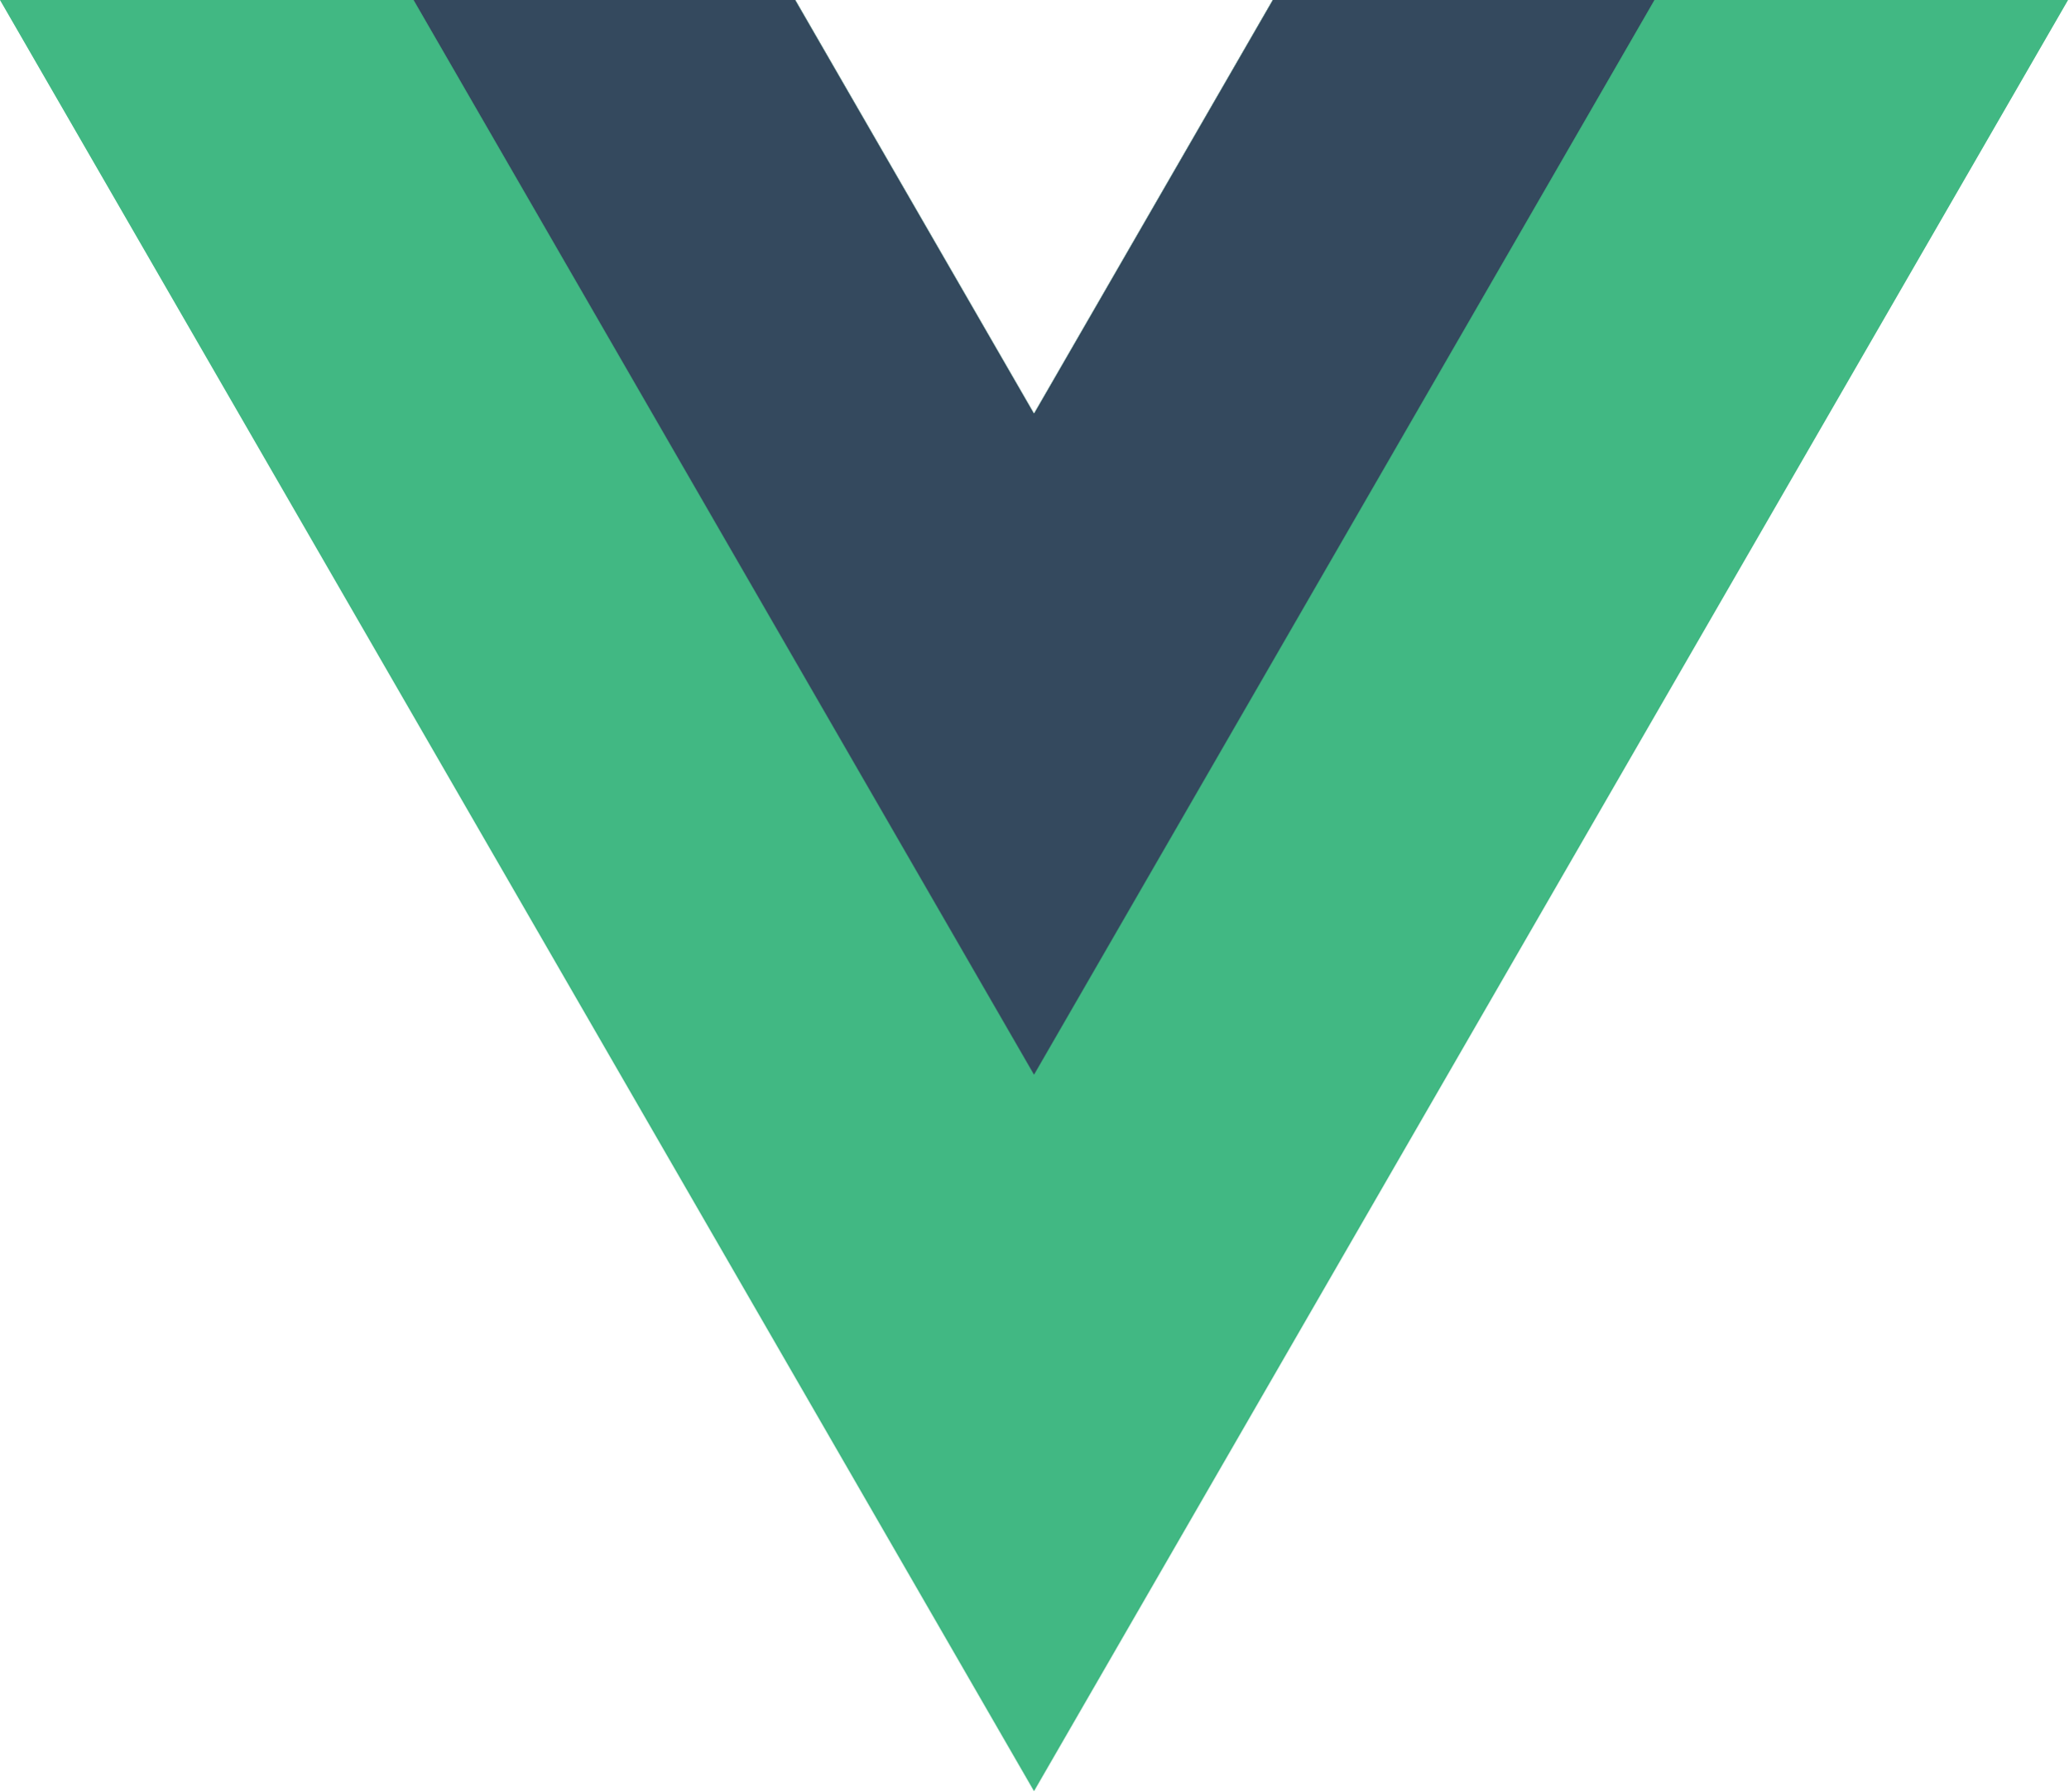
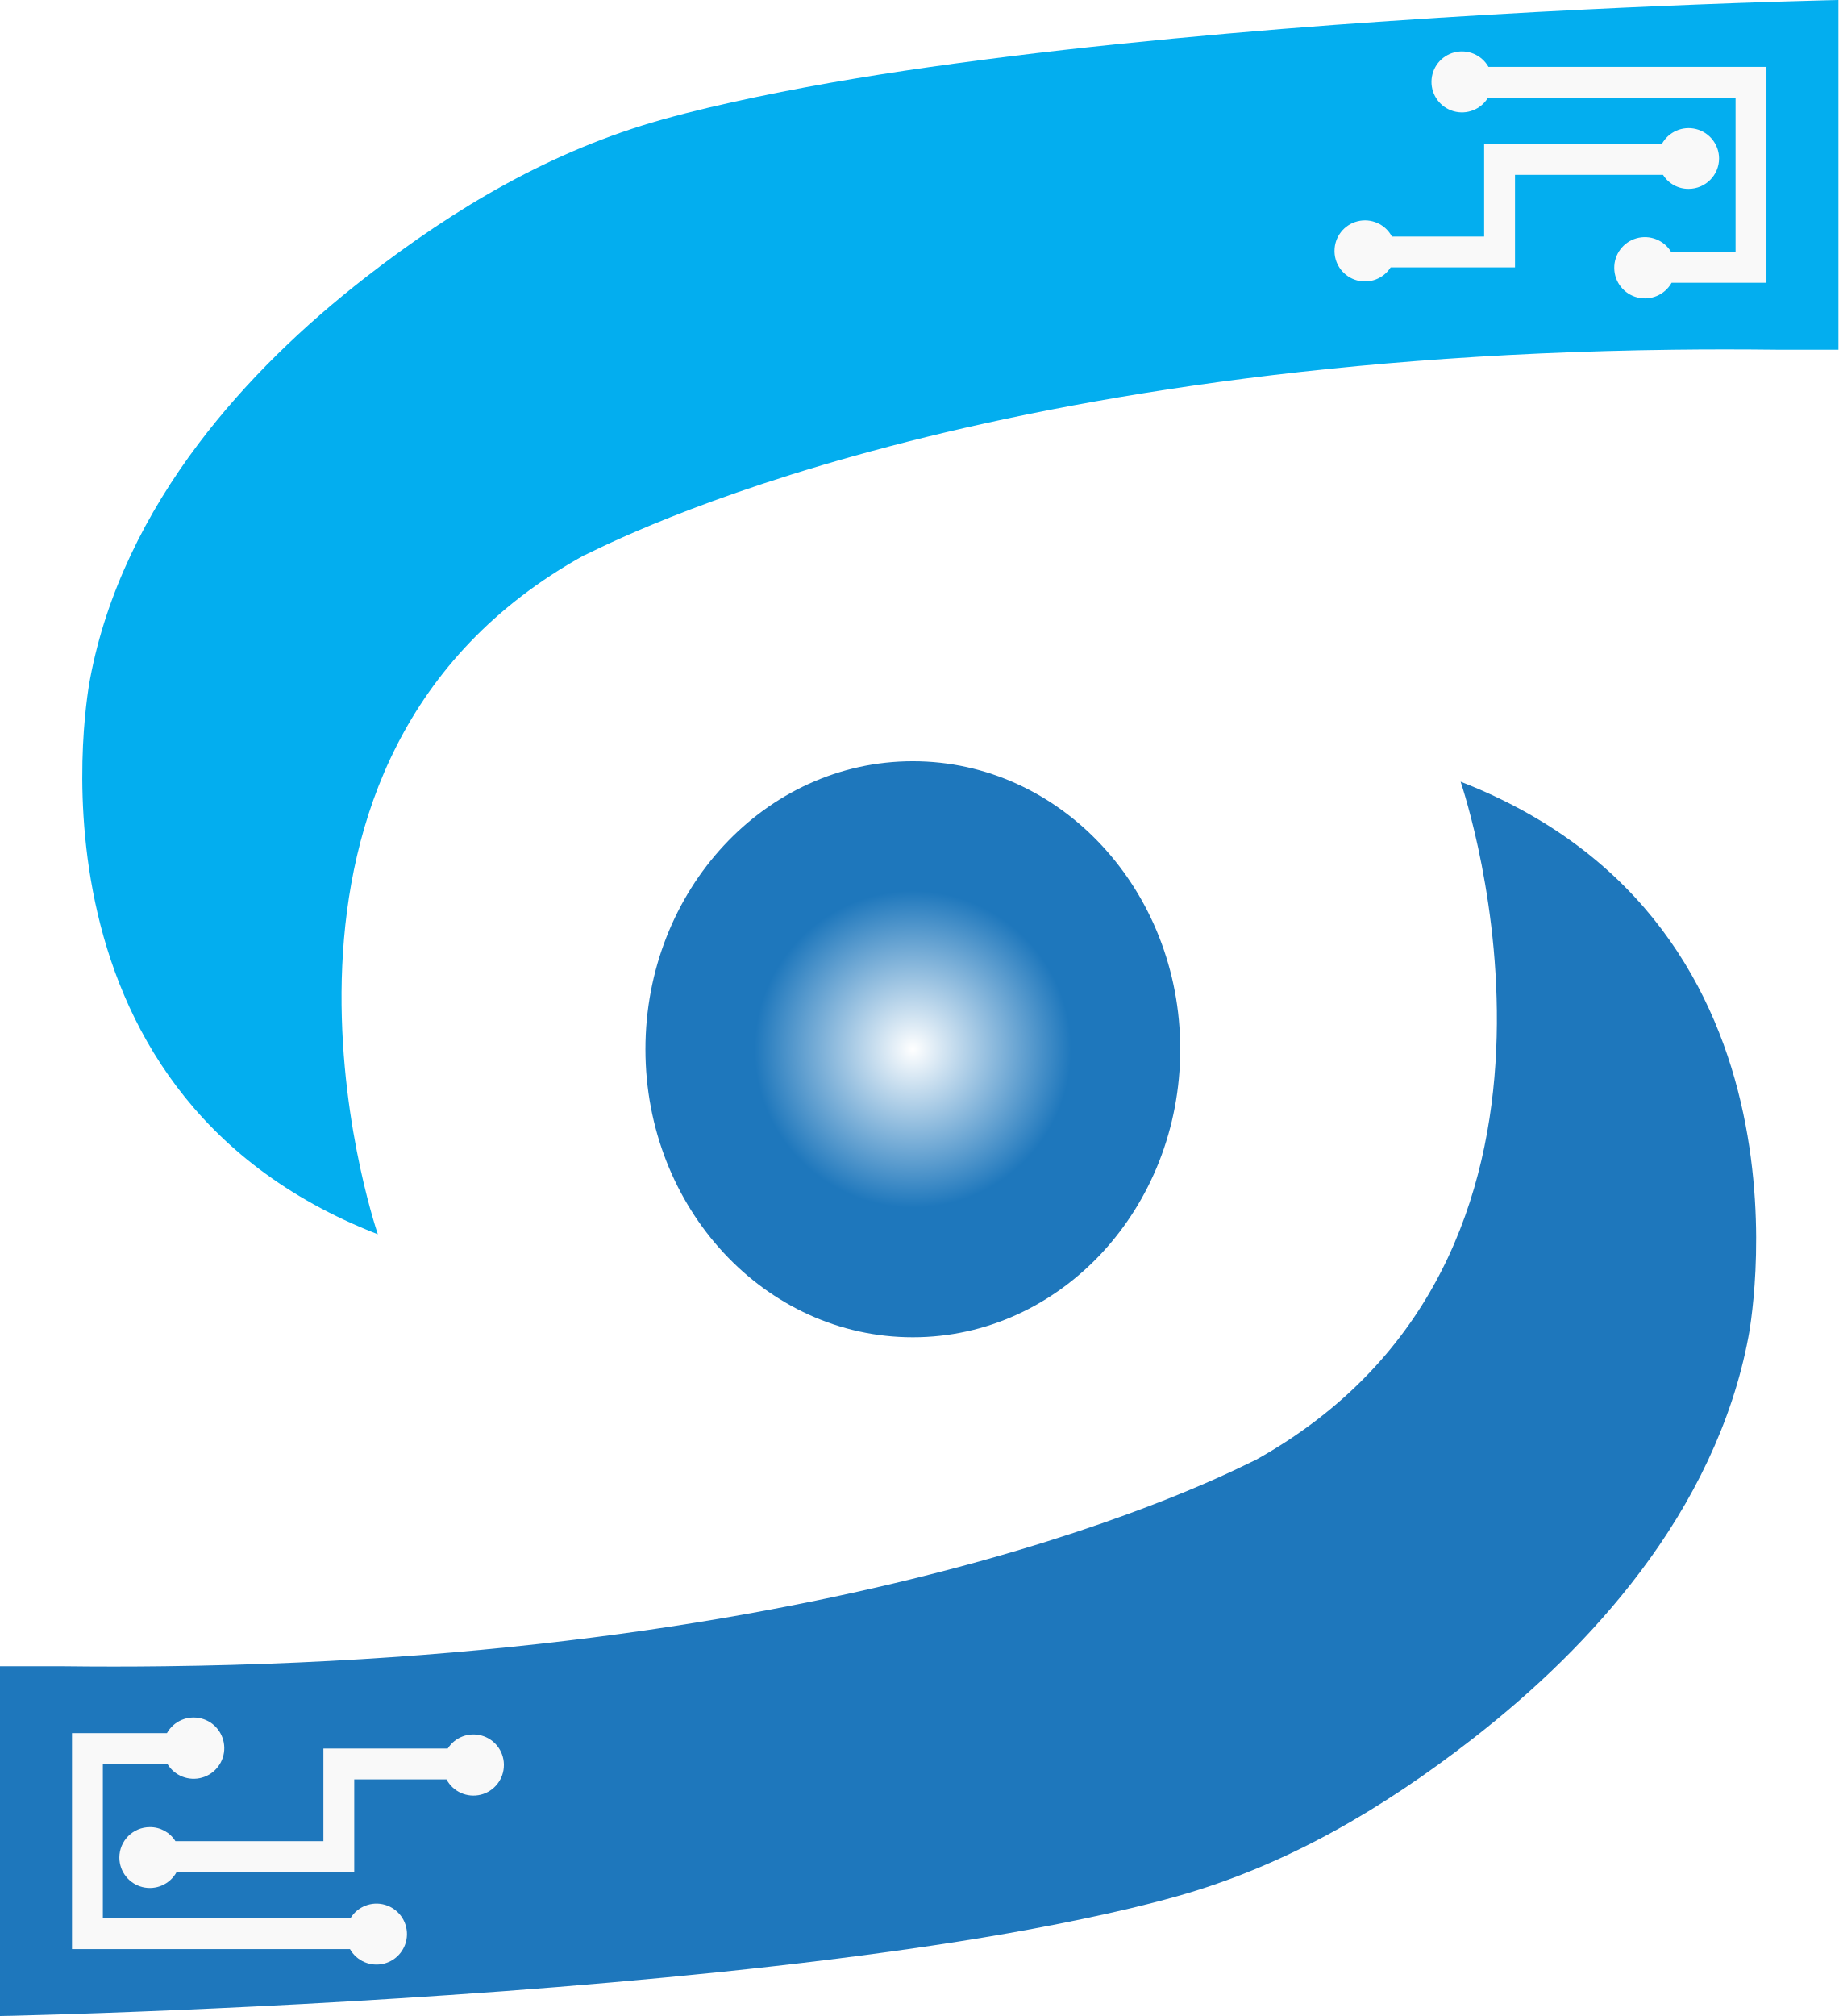
- <svg xmlns="http://www.w3.org/2000/svg" viewBox="0 0 261.76 226.69">
-   <path d="M161.096.001l-30.225 52.351L100.647.001H-.005l130.877 226.688L261.749.001z" fill="#41b883" />
-   <path d="M161.096.001l-30.225 52.351L100.647.001H52.346l78.526 136.01L209.398.001z" fill="#34495e" />
+ <svg xmlns="http://www.w3.org/2000/svg" id="Capa_1" data-name="Capa 1" viewBox="0 0 904.79 991.96">
+   <defs>
+     <radialGradient id="Degradado_sin_nombre_8" cx="449.25" cy="516.28" r="136.76" gradientUnits="userSpaceOnUse">
+       <stop offset="0" stop-color="#fff" />
+       <stop offset="0.57" stop-color="#1e77bc" />
+     </radialGradient>
+   </defs>
+   <path d="M590.08,10.72" transform="translate(-59.84 -20.85)" style="fill:none;stroke:#a4e80f;stroke-miterlimit:10" />
+   <ellipse cx="449.25" cy="516.28" rx="131.6" ry="141.72" style="fill:url(#Degradado_sin_nombre_8)" />
+   <path d="M995,253.68" transform="translate(-59.84 -20.85)" style="fill:none;stroke:#a4e80f;stroke-miterlimit:10;stroke-width:0.5px" />
+   <path d="M964.63,162.57" transform="translate(-59.84 -20.85)" style="fill:none;stroke:#a4e80f;stroke-miterlimit:10" />
+   <path d="M934.26,203.06" transform="translate(-59.84 -20.85)" style="fill:none;stroke:#a4e80f;stroke-miterlimit:10;stroke-width:0.5px" />
+   <path d="M964.63,20.85V192.94H934.26c-17.31-.2-34.21-.2-50.61,0-362,4.25-534.5,101.23-536.53,101.23-179.58,99.71-103.56,327.28-101.33,334C63.68,557.27,104.17,354.91,104.17,354.91c7.93-42.28,27.51-81.46,53.3-115.64,23.41-31,51.73-58.19,82.36-82,44.22-34.4,91.65-62.38,145.87-77.58,15.32-4.29,30.84-7.86,46.42-11.12,32.34-6.78,65-12,97.74-16.47,35.68-4.89,71.47-8.85,107.32-12.27q53.27-5.09,106.66-8.66,47.86-3.27,95.8-5.63,37.35-1.84,74.72-3.19,21.71-.77,43.43-1.34Z" transform="translate(-59.84 -20.85)" style="fill:#03aeef" />
+   <path d="M867.31,160" transform="translate(-59.84 -20.85)" style="fill:#f9f9f9;stroke:#a4e80f;stroke-miterlimit:10;stroke-width:0.5px" />
+   <path d="M790.89,153.6" transform="translate(-59.84 -20.85)" style="fill:#f9f9f9;stroke:lime;stroke-miterlimit:10;stroke-width:0.5px" />
+   <path d="M778,140.73" transform="translate(-59.84 -20.85)" style="fill:#f9f9f9;stroke:lime;stroke-miterlimit:10;stroke-width:0.5px" />
+   <path d="M929.2,53.75V160H882.51a15.08,15.08,0,1,1-.23-15.19H914V68.93H792.16a15,15,0,1,1,.23-15.18Z" transform="translate(-59.84 -20.85)" style="fill:#f9f9f9" />
+   <path d="M905.89,98.77a15,15,0,0,1-15,15,14.66,14.66,0,0,1-12.6-6.91H805.45v45.56h-61.2a15,15,0,0,1-27.63-7.6v-.53a15,15,0,0,1,28.24-7.06h45.4V91.71h87.46a15,15,0,0,1,28.17,7.06Z" transform="translate(-59.84 -20.85)" style="fill:#f9f9f9" />
+   <path d="M29.47,780" transform="translate(-59.84 -20.85)" style="fill:none;stroke:#a4e80f;stroke-miterlimit:10;stroke-width:0.5px" />
+   <path d="M59.84,871.08" transform="translate(-59.84 -20.85)" style="fill:none;stroke:#a4e80f;stroke-miterlimit:10" />
+   <path d="M90.21,830.59" transform="translate(-59.84 -20.85)" style="fill:none;stroke:#a4e80f;stroke-miterlimit:10;stroke-width:0.5px" />
+   <path d="M59.84,1012.81V840.71H90.21c17.31.21,34.22.21,50.61,0,362-4.25,534.5-101.23,536.53-101.23,179.58-99.71,103.56-327.28,101.33-334C960.79,476.38,920.3,678.74,920.3,678.75,912.37,721,892.79,760.21,867,794.38c-23.41,31-51.73,58.19-82.36,82C740.42,910.79,693,938.77,638.77,954c-15.32,4.3-30.84,7.86-46.42,11.12-32.34,6.78-65,12-97.74,16.47-35.68,4.89-71.47,8.86-107.31,12.27q-53.28,5.08-106.67,8.66-47.87,3.27-95.8,5.63-37.35,1.85-74.72,3.19-21.7.78-43.43,1.34Z" transform="translate(-59.84 -20.85)" style="fill:#1e77bc" />
+   <path d="M157.16,873.61" transform="translate(-59.84 -20.85)" style="fill:#f9f9f9;stroke:#a4e80f;stroke-miterlimit:10;stroke-width:0.5px" />
+   <path d="M233.58,880.05" transform="translate(-59.84 -20.85)" style="fill:#f9f9f9;stroke:lime;stroke-miterlimit:10;stroke-width:0.5px" />
+   <path d="M246.46,892.93" transform="translate(-59.84 -20.85)" style="fill:#f9f9f9;stroke:lime;stroke-miterlimit:10;stroke-width:0.5px" />
+   <path d="M95.27,979.91V873.61H142a15.08,15.08,0,1,1,.23,15.19H110.46v75.92H232.31a15,15,0,1,1-.23,15.19Z" transform="translate(-59.84 -20.85)" style="fill:#f9f9f9" />
+   <path d="M118.58,934.88a15,15,0,0,1,15-15,14.66,14.66,0,0,1,12.6,6.91H219V881.21h61.19a15,15,0,0,1,27.64,7.59v.53a15,15,0,0,1-28.25,7.06h-45.4V942H146.75a15,15,0,0,1-28.17-7.07Z" transform="translate(-59.84 -20.85)" style="fill:#f9f9f9" />
</svg>
